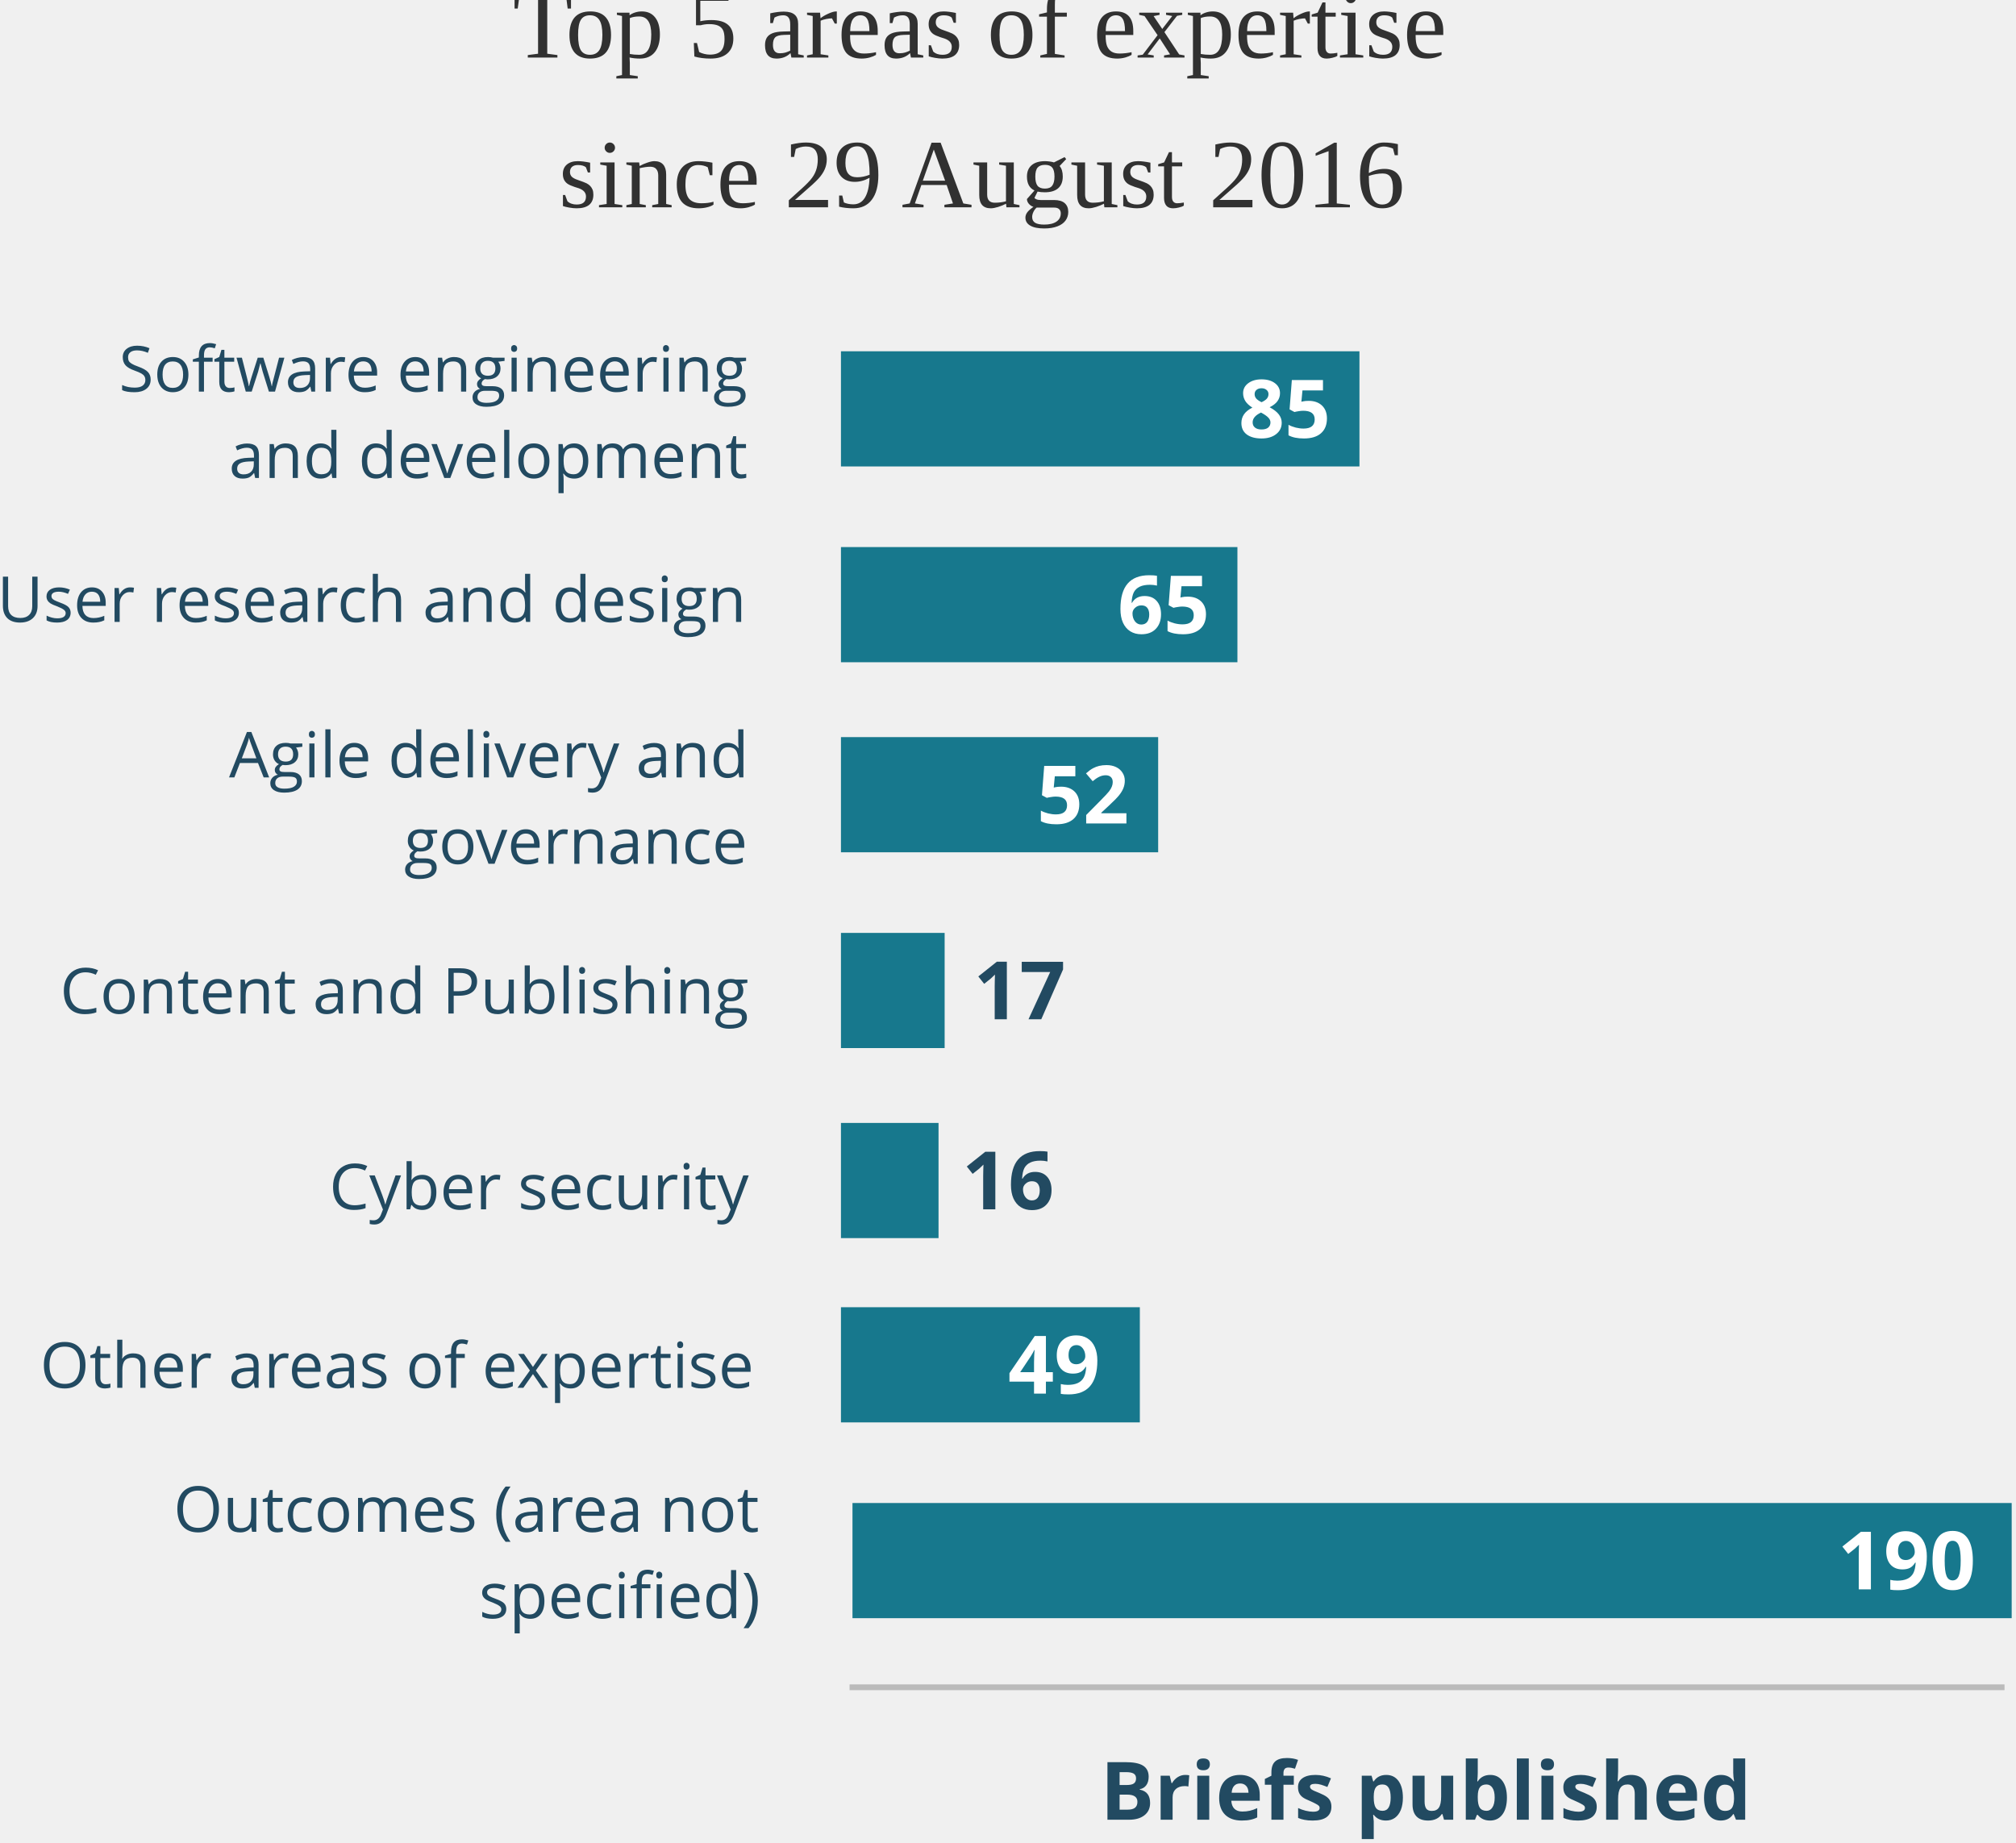
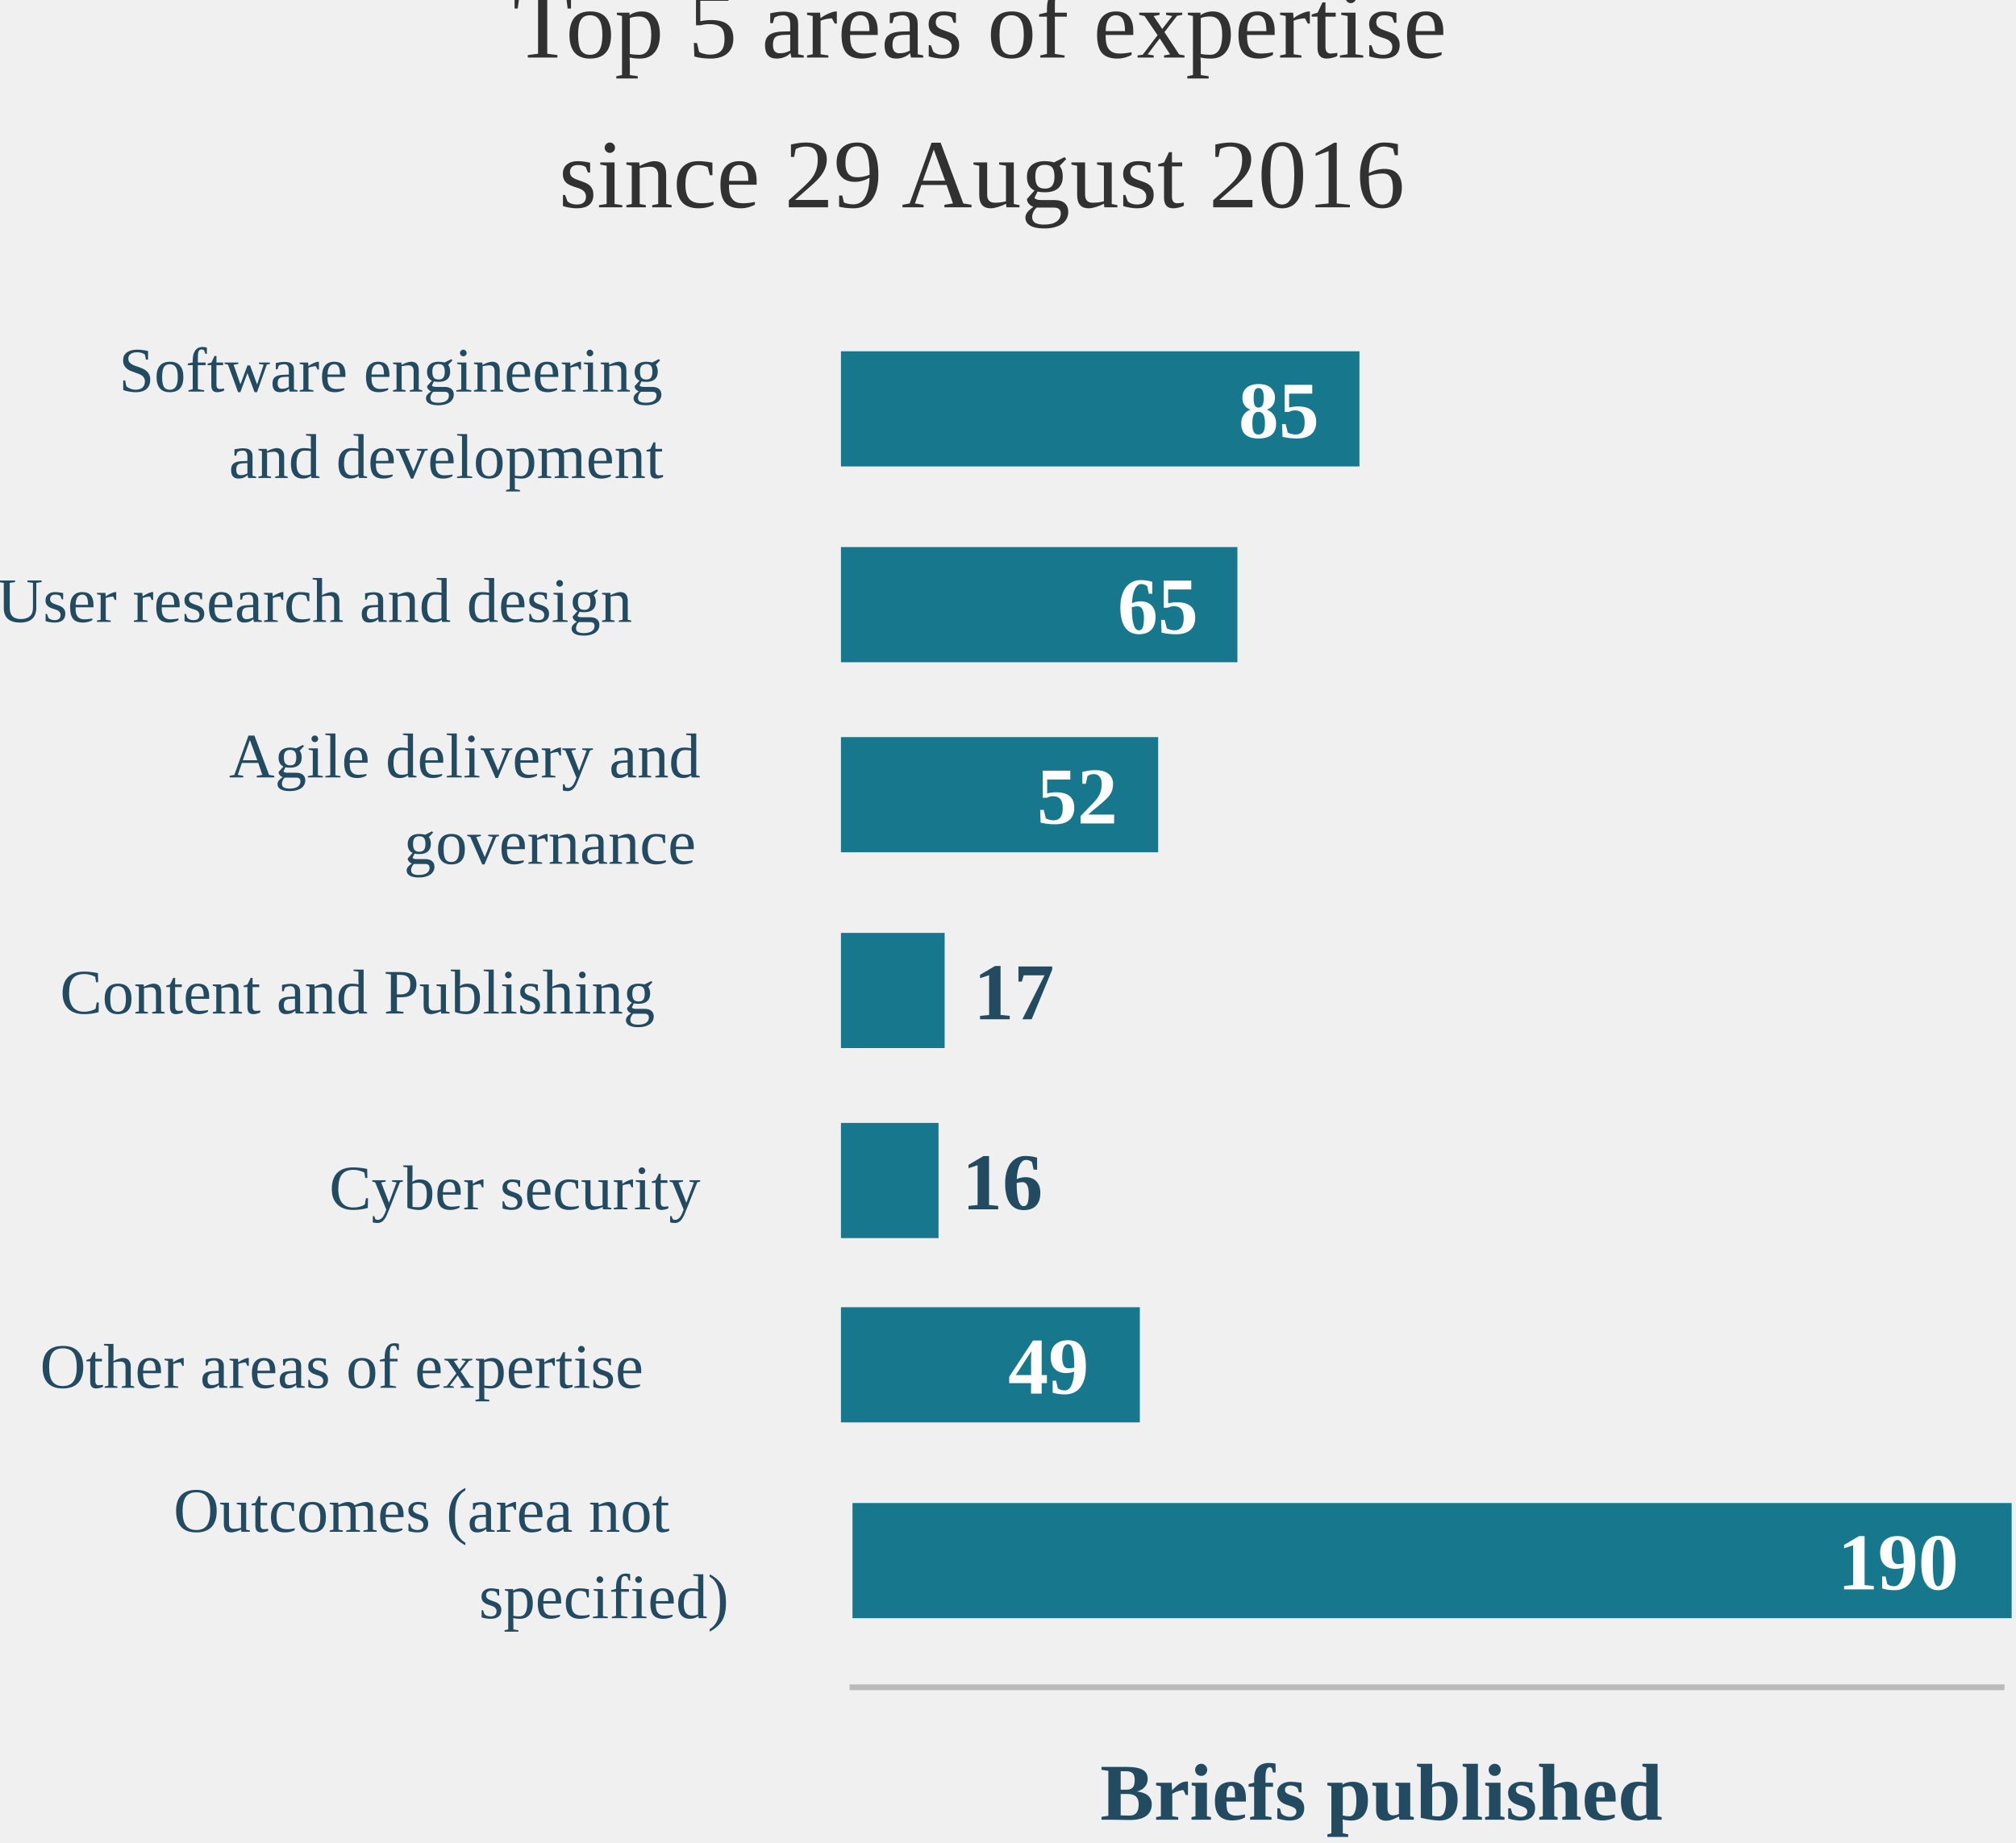
<svg xmlns="http://www.w3.org/2000/svg" width="350px" height="320px" viewBox="0 0 350 320" version="1.1">
  <defs />
  <g id="Jan-monthly-report-greater-than-768px" stroke="none" stroke-width="1" fill="none" fill-rule="evenodd" transform="translate(-696, -1817)">
    <g id="&gt;768-Types-of-briefs-on-the-Marketplace" transform="translate(690, 1811)">
      <g>
-         <text id="Briefs-published" font-family="OpenSans-Bold, Open Sans" font-size="14" font-weight="bold" fill="#224A61">
+         <text id="Briefs-published" font-size="14" font-weight="bold" fill="#224A61">
          <tspan x="197" y="322">Briefs published</tspan>
        </text>
-         <text id="Top-5-areas-of-exper" font-family=".HelveticaNeueDeskInterface-Regular, SFNS Display" font-size="17" font-weight="normal" line-spacing="26" fill="#313131">
+         <text id="Top-5-areas-of-exper" font-size="17" font-weight="normal" line-spacing="26" fill="#313131">
          <tspan x="95.023" y="16">Top 5 areas of expertise </tspan>
          <tspan x="103.017" y="42">since 29 August 2016</tspan>
        </text>
-         <text id="Software-engineering" font-family="OpenSans, Open Sans" font-size="11" font-weight="normal" fill="#224A61">
+         <text id="Software-engineering" font-size="11" font-weight="normal" fill="#224A61">
          <tspan x="26.639" y="74">Software engineering </tspan>
          <tspan x="45.733" y="89">and development</tspan>
        </text>
-         <text id="Outcomes-(area-not-s" font-family="OpenSans, Open Sans" font-size="11" font-weight="normal" fill="#224A61">
+         <text id="Outcomes-(area-not-s" font-size="11" font-weight="normal" fill="#224A61">
          <tspan x="36.121" y="272">Outcomes (area not </tspan>
          <tspan x="89.145" y="287">specified)</tspan>
        </text>
-         <text id="User-research-and-de" font-family="OpenSans, Open Sans" font-size="11" font-weight="normal" fill="#224A61">
+         <text id="User-research-and-de" font-size="11" font-weight="normal" fill="#224A61">
          <tspan x="5.504" y="114">User research and design</tspan>
        </text>
-         <text id="Agile-delivery-and-g" font-family="OpenSans, Open Sans" font-size="11" font-weight="normal" fill="#224A61">
+         <text id="Agile-delivery-and-g" font-size="11" font-weight="normal" fill="#224A61">
          <tspan x="45.76" y="141">Agile delivery and </tspan>
          <tspan x="76.128" y="156">governance</tspan>
        </text>
-         <text id="Other-areas-of-exper" font-family="OpenSans, Open Sans" font-size="11" font-weight="normal" fill="#224A61">
+         <text id="Other-areas-of-exper" font-size="11" font-weight="normal" fill="#224A61">
          <tspan x="12.951" y="247">Other areas of expertise</tspan>
        </text>
-         <text id="Content-and-Publishi" font-family="OpenSans, Open Sans" font-size="11" font-weight="normal" fill="#224A61">
+         <text id="Content-and-Publishi" font-size="11" font-weight="normal" fill="#224A61">
          <tspan x="16.413" y="182">Content and Publishing</tspan>
        </text>
-         <text id="Cyber-security" font-family="OpenSans, Open Sans" font-size="11" font-weight="normal" fill="#224A61">
+         <text id="Cyber-security" font-size="11" font-weight="normal" fill="#224A61">
          <tspan x="63.152" y="216">Cyber security</tspan>
        </text>
        <rect id="Rectangle-10-Copy-16" fill="#17788D" x="152" y="67" width="90.015" height="20" />
        <rect id="Rectangle-10-Copy-17" fill="#17788D" x="154" y="267" width="201.25" height="20" />
        <path d="M153.994,299 L353.506,299" id="Line-Copy" stroke="#BBBBBB" stroke-linecap="square" />
        <rect id="Rectangle-10-Copy-18" fill="#17788D" x="152" y="101" width="68.83" height="20" />
        <rect id="Rectangle-10-Copy-19" fill="#17788D" x="152" y="134" width="55.07" height="20" />
        <rect id="Rectangle-10-Copy-20" fill="#17788D" x="152" y="233" width="51.89" height="20" />
        <rect id="Rectangle-10-Copy-21" fill="#17788D" x="152" y="168" width="18" height="20" />
        <rect id="Rectangle-10-Copy-22" fill="#17788D" x="152" y="201" width="16.94" height="20" />
-         <text id="85" font-family="OpenSans-Bold, Open Sans" font-size="14" font-weight="bold" fill="#FFFFFF">
+         <text id="85" font-size="14" font-weight="bold" fill="#FFFFFF">
          <tspan x="221.018" y="82">85</tspan>
        </text>
-         <text id="190" font-family="OpenSans-Bold, Open Sans" font-size="14" font-weight="bold" fill="#FFFFFF">
+         <text id="190" font-size="14" font-weight="bold" fill="#FFFFFF">
          <tspan x="325.026" y="282">190</tspan>
        </text>
-         <text id="65" font-family="OpenSans-Bold, Open Sans" font-size="14" font-weight="bold" fill="#FFFFFF">
+         <text id="65" font-size="14" font-weight="bold" fill="#FFFFFF">
          <tspan x="200.018" y="116">65</tspan>
        </text>
-         <text id="52" font-family="OpenSans-Bold, Open Sans" font-size="14" font-weight="bold" fill="#FFFFFF">
+         <text id="52" font-size="14" font-weight="bold" fill="#FFFFFF">
          <tspan x="186.018" y="149">52</tspan>
        </text>
-         <text id="49" font-family="OpenSans-Bold, Open Sans" font-size="14" font-weight="bold" fill="#FFFFFF">
+         <text id="49" font-size="14" font-weight="bold" fill="#FFFFFF">
          <tspan x="181.018" y="248">49</tspan>
        </text>
-         <text id="17" font-family="OpenSans-Bold, Open Sans" font-size="14" font-weight="bold" fill="#224A61">
+         <text id="17" font-size="14" font-weight="bold" fill="#224A61">
          <tspan x="175.018" y="183">17</tspan>
        </text>
-         <text id="16" font-family="OpenSans-Bold, Open Sans" font-size="14" font-weight="bold" fill="#224A61">
+         <text id="16" font-size="14" font-weight="bold" fill="#224A61">
          <tspan x="173.018" y="216">16</tspan>
        </text>
      </g>
    </g>
  </g>
</svg>
